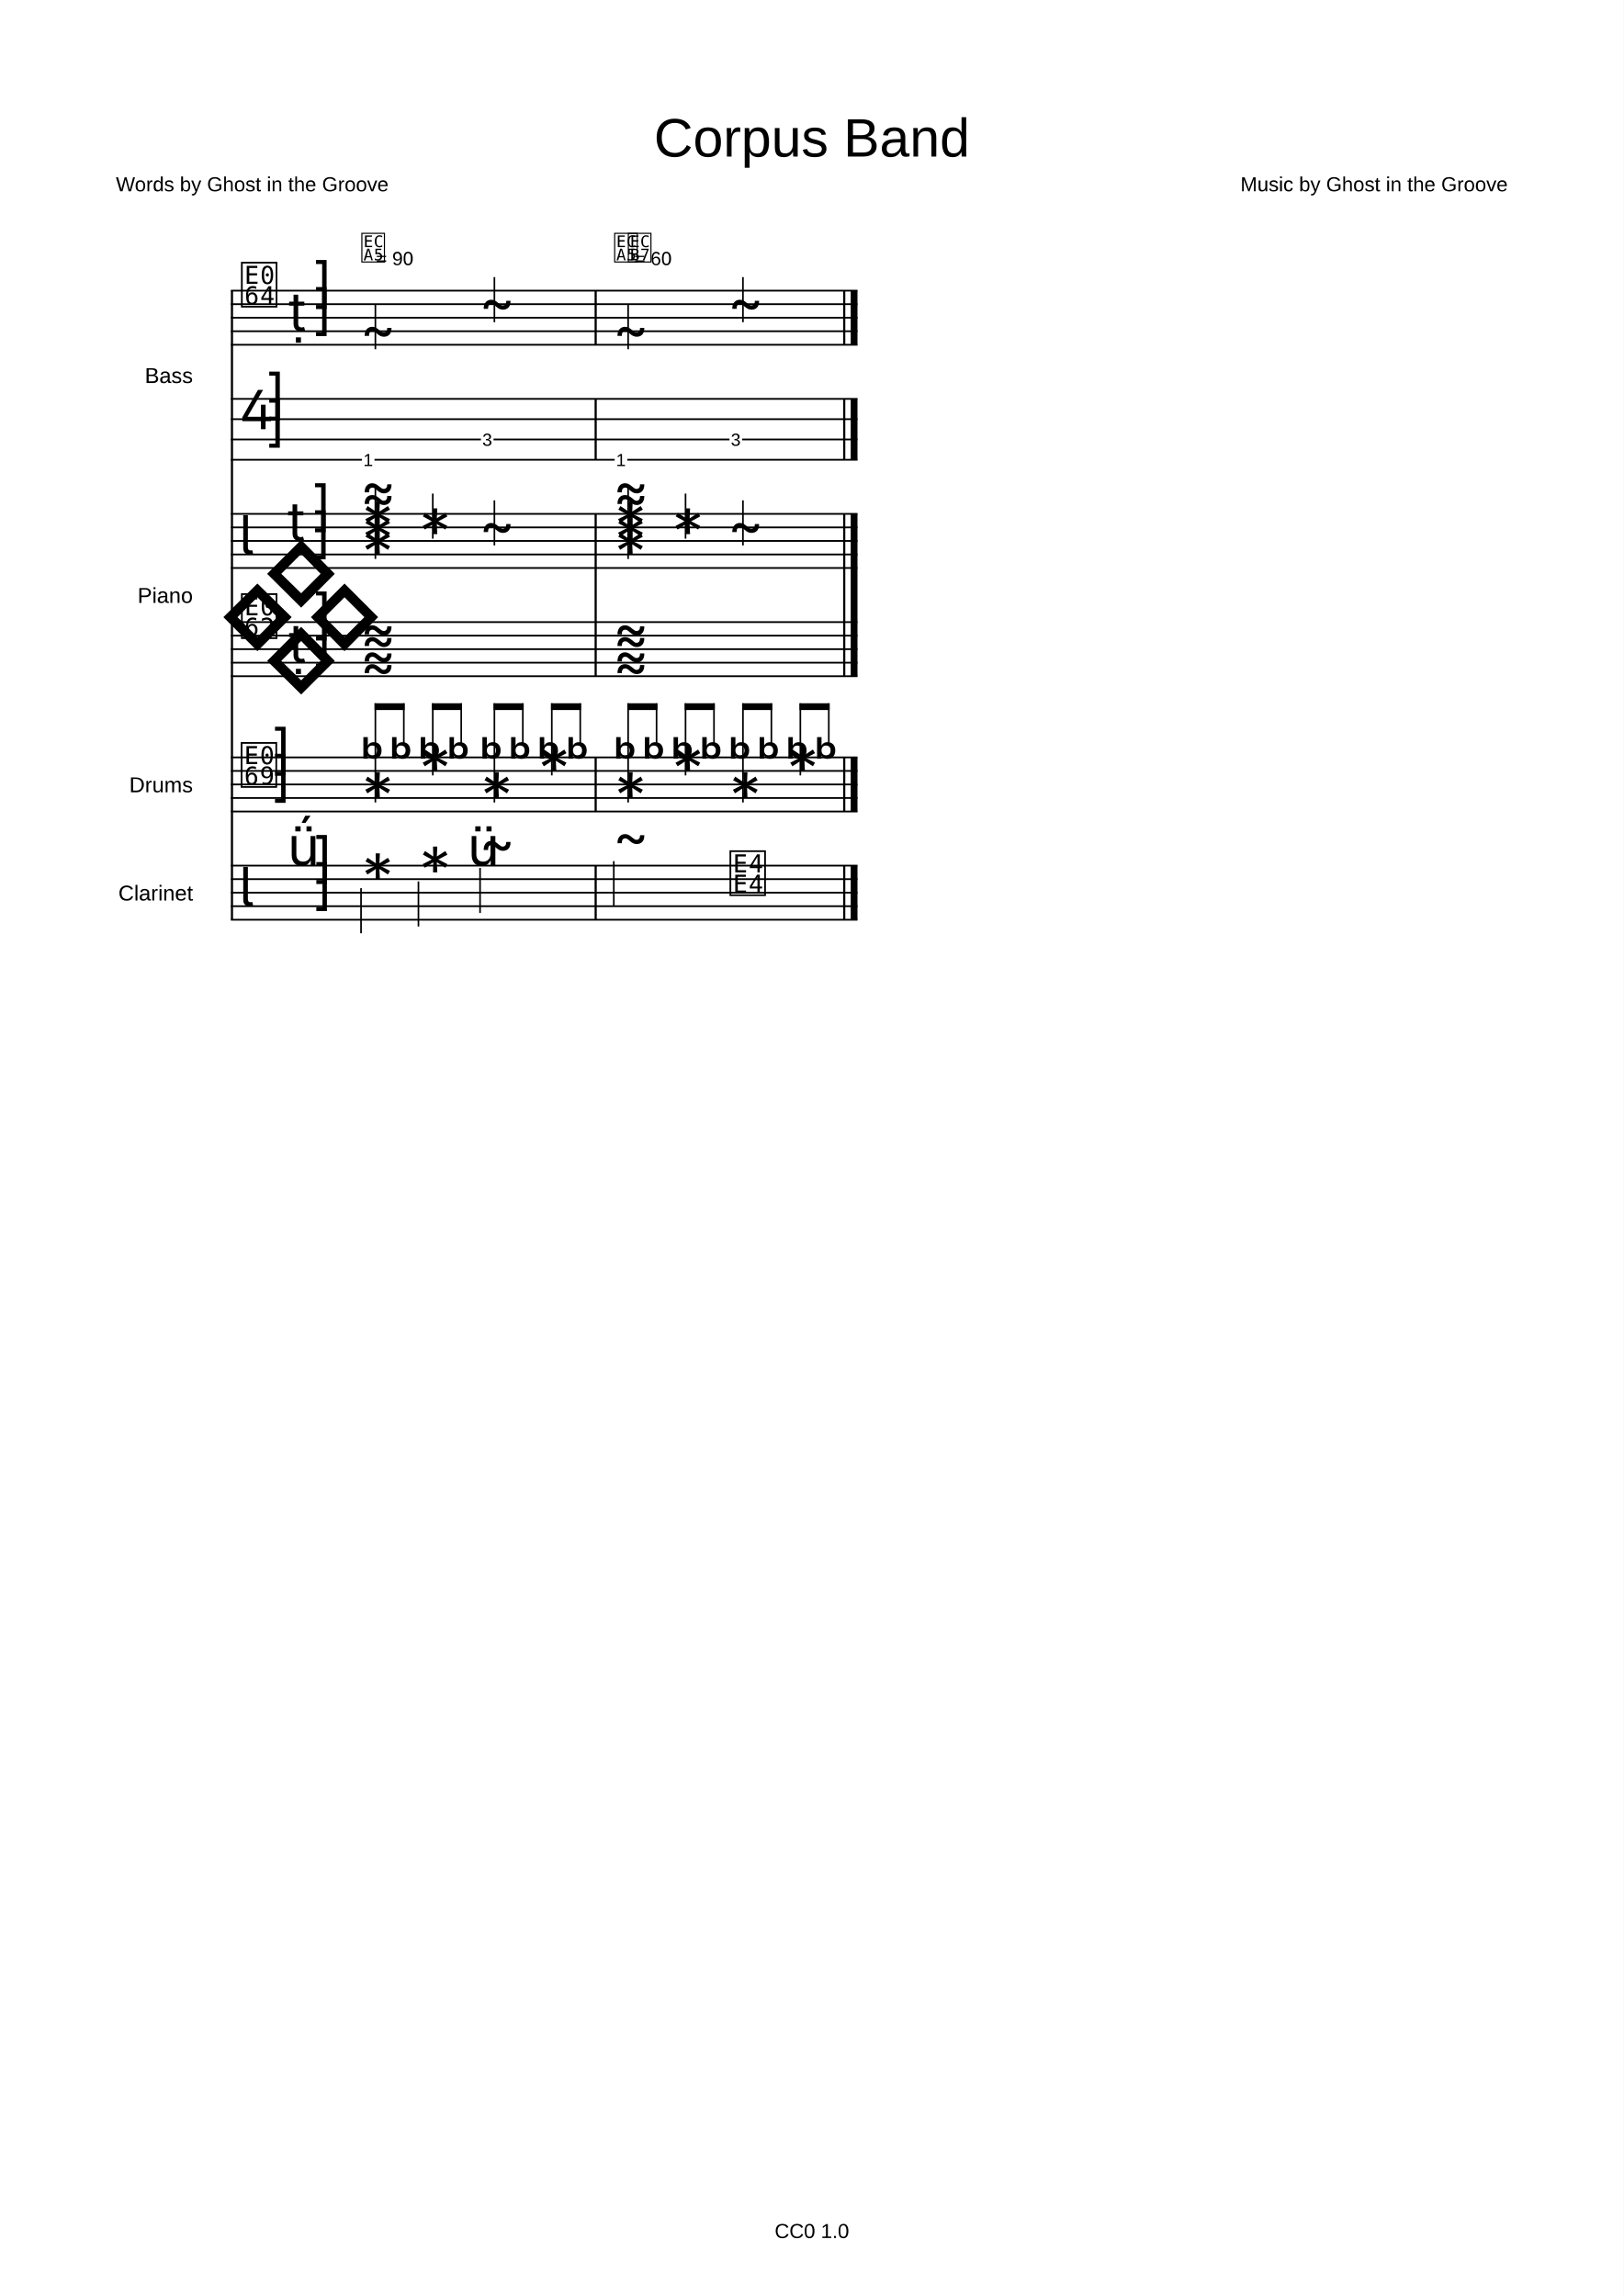
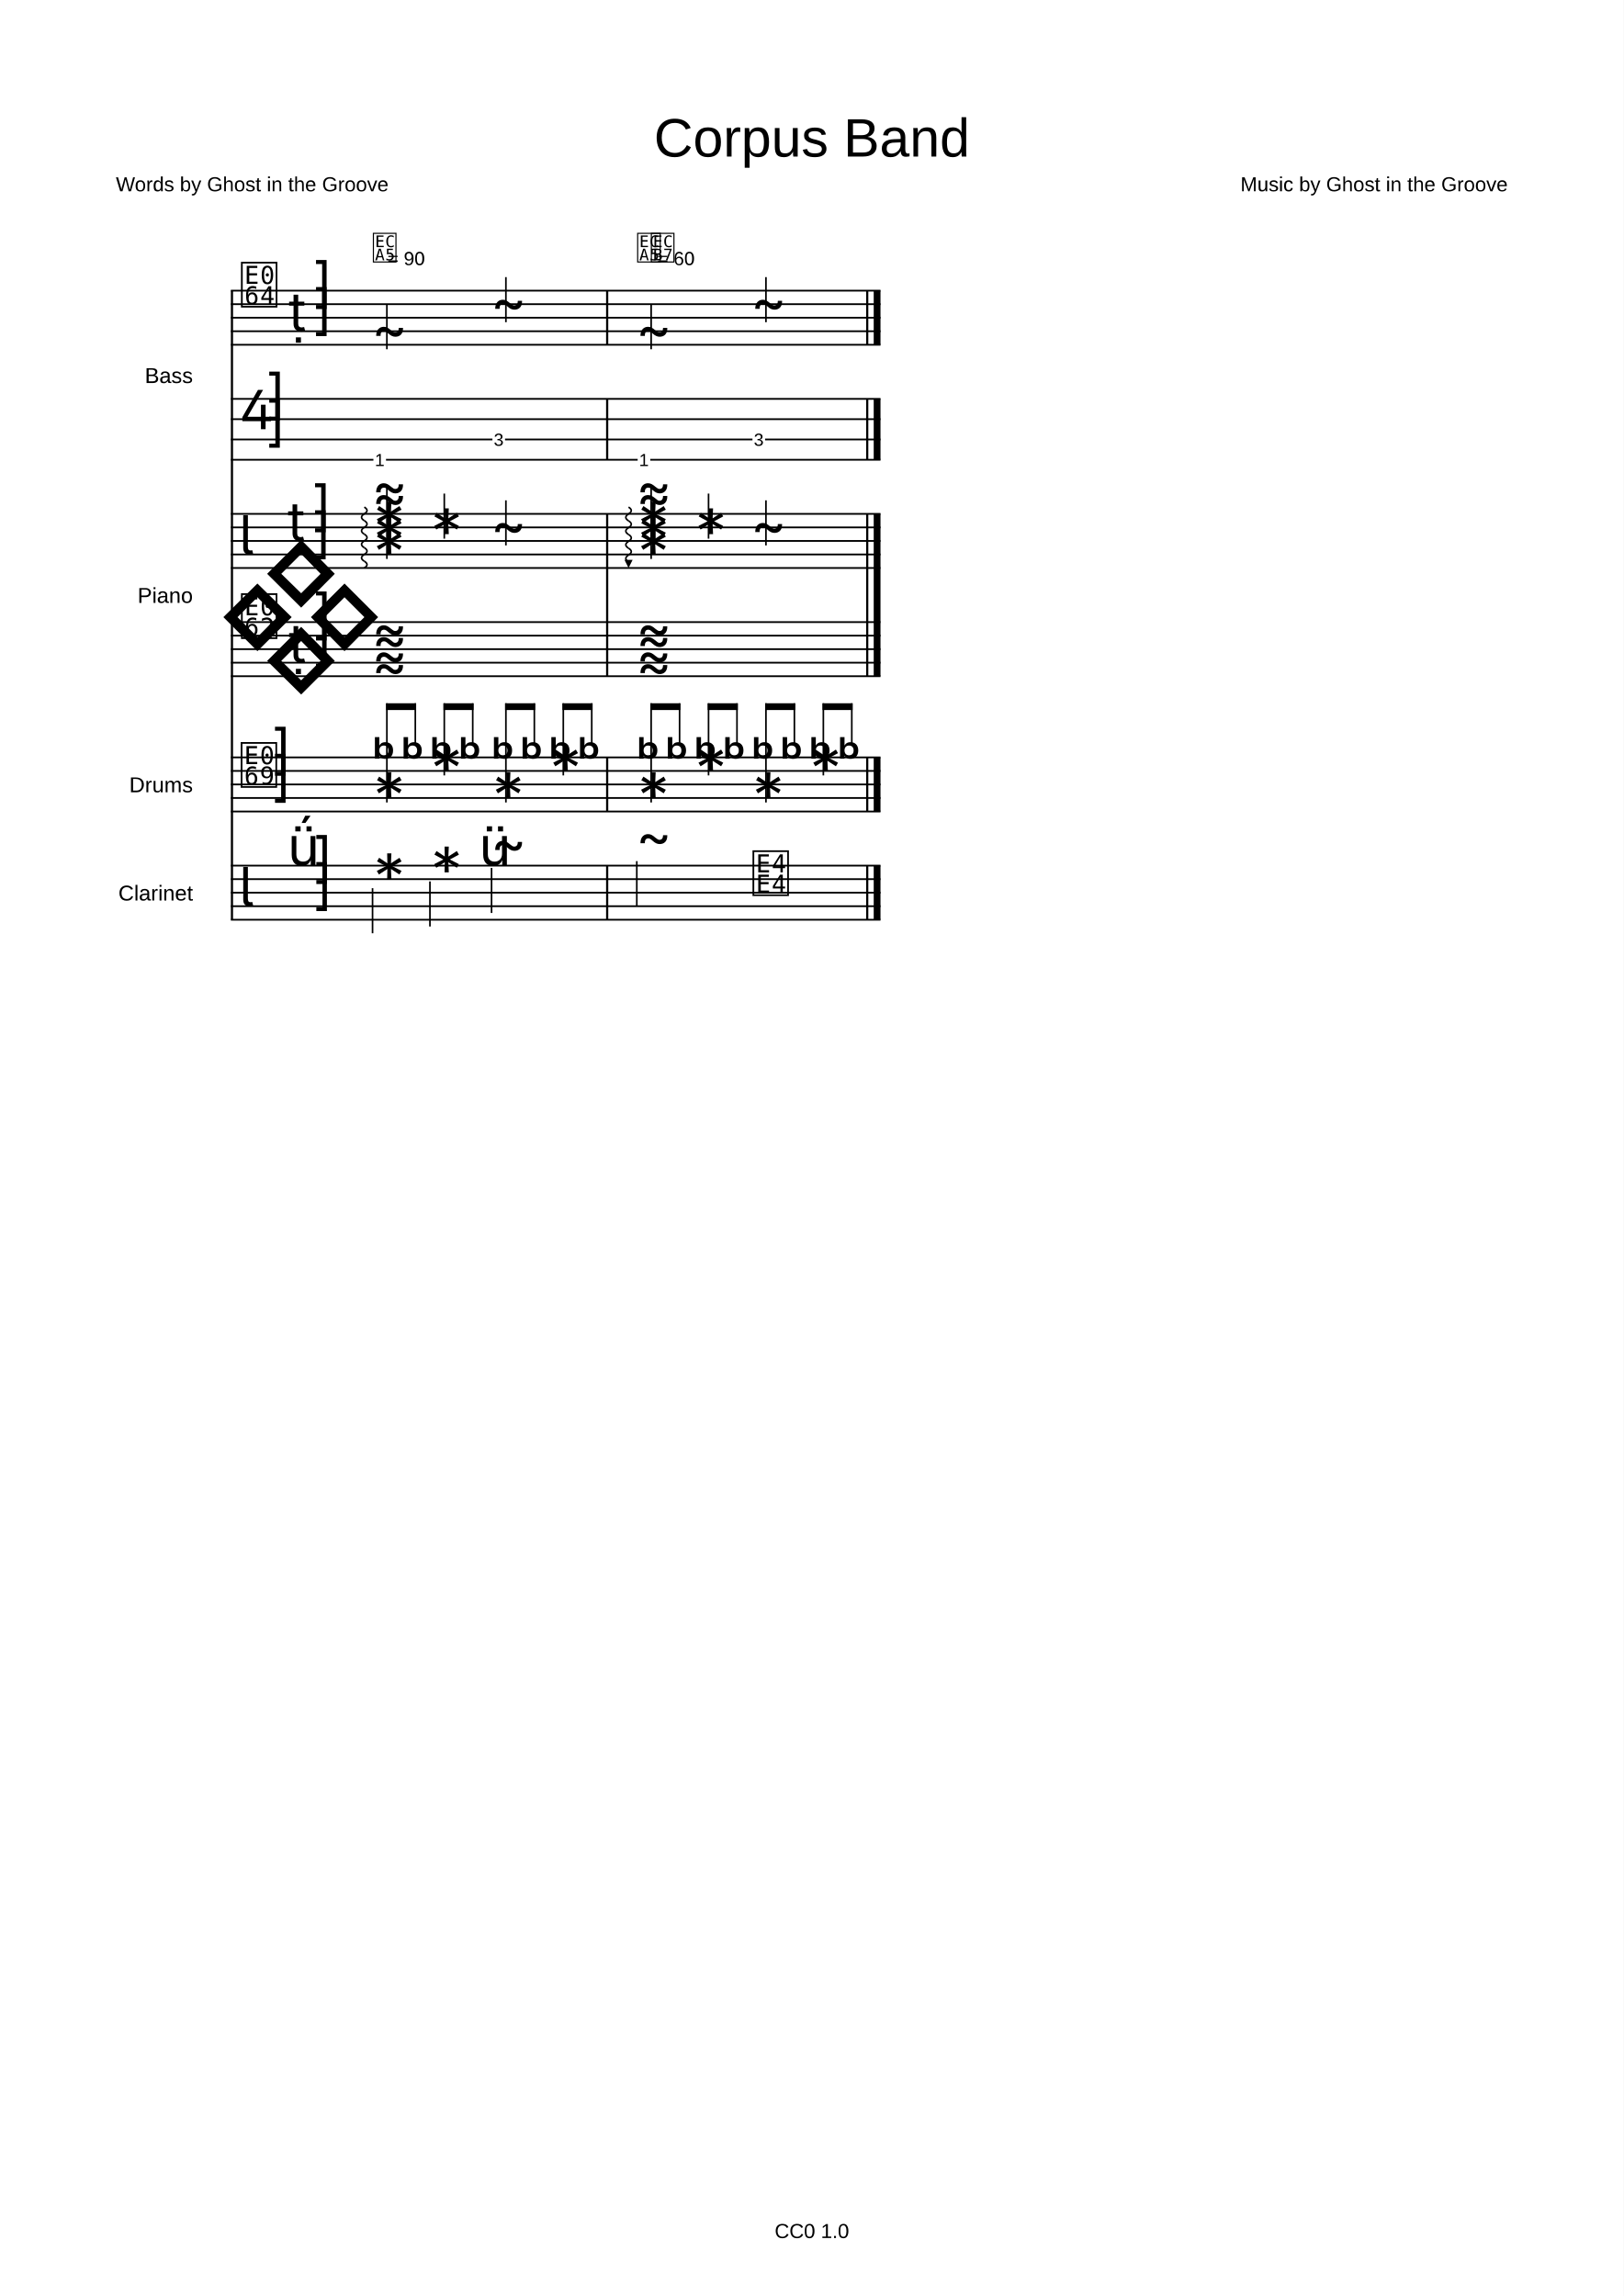
<svg xmlns="http://www.w3.org/2000/svg" width="1200" height="1697.143" viewBox="0 0 120 169.714">
  <style>@font-face{font-family:"Bravura";src:url("Bravura.otf")}text{font-family:"Bravura";font-size:4px}text.t{font-family:Arial,Helvetica,sans-serif}</style>
  <rect x="0" y="0" width="120" height="169.714" fill="white" />
  <g fill="black" stroke="black">
-     <line class="staffLine" x1="17.063" y1="21.484" x2="63.372" y2="21.484" stroke-width="0.13" />
-     <line class="staffLine" x1="17.063" y1="22.484" x2="63.372" y2="22.484" stroke-width="0.13" />
-     <line class="staffLine" x1="17.063" y1="23.484" x2="63.372" y2="23.484" stroke-width="0.13" />
-     <line class="staffLine" x1="17.063" y1="24.484" x2="63.372" y2="24.484" stroke-width="0.13" />
-     <line class="staffLine" x1="17.063" y1="25.484" x2="63.372" y2="25.484" stroke-width="0.13" />
-     <line class="stem" x1="27.743" y1="25.816" x2="27.743" y2="22.484" stroke-width="0.12" />
-     <line class="stem" x1="36.539" y1="23.816" x2="36.539" y2="20.484" stroke-width="0.12" />
-     <line class="barline" x1="44.023" y1="21.484" x2="44.023" y2="25.484" stroke-width="0.16" />
-     <line class="stem" x1="46.423" y1="25.816" x2="46.423" y2="22.484" stroke-width="0.12" />
-     <line class="stem" x1="54.908" y1="23.816" x2="54.908" y2="20.484" stroke-width="0.12" />
-     <line class="barline" x1="62.392" y1="21.484" x2="62.392" y2="25.484" stroke-width="0.16" />
-     <line class="barline" x1="63.122" y1="21.484" x2="63.122" y2="25.484" stroke-width="0.5" />
-     <line class="staffLine" x1="17.063" y1="29.484" x2="63.372" y2="29.484" stroke-width="0.13" />
-     <line class="staffLine" x1="17.063" y1="30.984" x2="63.372" y2="30.984" stroke-width="0.13" />
-     <line class="staffLine" x1="17.063" y1="32.484" x2="63.372" y2="32.484" stroke-width="0.13" />
-     <line class="staffLine" x1="17.063" y1="33.984" x2="63.372" y2="33.984" stroke-width="0.13" />
-     <line class="barline" x1="44.023" y1="29.484" x2="44.023" y2="33.984" stroke-width="0.16" />
-     <line class="barline" x1="62.392" y1="29.484" x2="62.392" y2="33.984" stroke-width="0.16" />
-     <line class="barline" x1="63.122" y1="29.484" x2="63.122" y2="33.984" stroke-width="0.5" />
-     <line class="staffLine" x1="17.063" y1="37.984" x2="63.372" y2="37.984" stroke-width="0.13" />
-     <line class="staffLine" x1="17.063" y1="38.984" x2="63.372" y2="38.984" stroke-width="0.13" />
-     <line class="staffLine" x1="17.063" y1="39.984" x2="63.372" y2="39.984" stroke-width="0.13" />
-     <line class="staffLine" x1="17.063" y1="40.984" x2="63.372" y2="40.984" stroke-width="0.13" />
-     <line class="staffLine" x1="17.063" y1="41.984" x2="63.372" y2="41.984" stroke-width="0.13" />
-     <line class="stem" x1="27.743" y1="41.316" x2="27.743" y2="35.984" stroke-width="0.12" />
-     <line class="stem" x1="31.985" y1="39.816" x2="31.985" y2="36.484" stroke-width="0.12" />
-     <line class="stem" x1="36.539" y1="40.316" x2="36.539" y2="36.984" stroke-width="0.12" />
-     <line class="barline" x1="44.023" y1="37.984" x2="44.023" y2="41.984" stroke-width="0.16" />
-     <line class="stem" x1="46.423" y1="41.316" x2="46.423" y2="35.984" stroke-width="0.12" />
-     <line class="stem" x1="50.665" y1="39.816" x2="50.665" y2="36.484" stroke-width="0.12" />
-     <line class="stem" x1="54.908" y1="40.316" x2="54.908" y2="36.984" stroke-width="0.12" />
-     <line class="barline" x1="62.392" y1="37.984" x2="62.392" y2="41.984" stroke-width="0.16" />
-     <line class="barline" x1="63.122" y1="37.984" x2="63.122" y2="41.984" stroke-width="0.5" />
-     <line class="staffLine" x1="17.063" y1="45.984" x2="63.372" y2="45.984" stroke-width="0.13" />
-     <line class="staffLine" x1="17.063" y1="46.984" x2="63.372" y2="46.984" stroke-width="0.13" />
-     <line class="staffLine" x1="17.063" y1="47.984" x2="63.372" y2="47.984" stroke-width="0.13" />
-     <line class="staffLine" x1="17.063" y1="48.984" x2="63.372" y2="48.984" stroke-width="0.13" />
-     <line class="staffLine" x1="17.063" y1="49.984" x2="63.372" y2="49.984" stroke-width="0.13" />
-     <line class="barline" x1="44.023" y1="45.984" x2="44.023" y2="49.984" stroke-width="0.16" />
-     <line class="barline" x1="62.392" y1="45.984" x2="62.392" y2="49.984" stroke-width="0.16" />
-     <line class="barline" x1="63.122" y1="45.984" x2="63.122" y2="49.984" stroke-width="0.5" />
-     <line class="staffLine" x1="17.063" y1="55.984" x2="63.372" y2="55.984" stroke-width="0.13" />
-     <line class="staffLine" x1="17.063" y1="56.984" x2="63.372" y2="56.984" stroke-width="0.13" />
-     <line class="staffLine" x1="17.063" y1="57.984" x2="63.372" y2="57.984" stroke-width="0.13" />
-     <line class="staffLine" x1="17.063" y1="58.984" x2="63.372" y2="58.984" stroke-width="0.13" />
-     <line class="staffLine" x1="17.063" y1="59.984" x2="63.372" y2="59.984" stroke-width="0.13" />
-     <line class="stem" x1="27.743" y1="59.316" x2="27.743" y2="51.984" stroke-width="0.12" />
-     <line class="stem" x1="29.844" y1="55.04" x2="29.844" y2="51.984" stroke-width="0.12" />
-     <line class="stem" x1="31.985" y1="57.316" x2="31.985" y2="51.984" stroke-width="0.12" />
-     <line class="stem" x1="34.087" y1="55.04" x2="34.087" y2="51.984" stroke-width="0.12" />
-     <line class="stem" x1="36.539" y1="59.316" x2="36.539" y2="51.984" stroke-width="0.12" />
-     <line class="stem" x1="38.64" y1="55.04" x2="38.64" y2="51.984" stroke-width="0.12" />
-     <line class="stem" x1="40.781" y1="57.316" x2="40.781" y2="51.984" stroke-width="0.12" />
-     <line class="stem" x1="42.883" y1="55.04" x2="42.883" y2="51.984" stroke-width="0.12" />
-     <line class="barline" x1="44.023" y1="55.984" x2="44.023" y2="59.984" stroke-width="0.16" />
-     <line class="stem" x1="46.423" y1="59.316" x2="46.423" y2="51.984" stroke-width="0.12" />
-     <line class="stem" x1="48.524" y1="55.04" x2="48.524" y2="51.984" stroke-width="0.12" />
-     <line class="stem" x1="50.665" y1="57.316" x2="50.665" y2="51.984" stroke-width="0.12" />
-     <line class="stem" x1="52.767" y1="55.04" x2="52.767" y2="51.984" stroke-width="0.12" />
-     <line class="stem" x1="54.908" y1="59.316" x2="54.908" y2="51.984" stroke-width="0.12" />
-     <line class="stem" x1="57.009" y1="55.04" x2="57.009" y2="51.984" stroke-width="0.12" />
-     <line class="stem" x1="59.15" y1="57.316" x2="59.15" y2="51.984" stroke-width="0.12" />
-     <line class="stem" x1="61.252" y1="55.04" x2="61.252" y2="51.984" stroke-width="0.12" />
-     <line class="barline" x1="62.392" y1="55.984" x2="62.392" y2="59.984" stroke-width="0.16" />
-     <line class="barline" x1="63.122" y1="55.984" x2="63.122" y2="59.984" stroke-width="0.5" />
-     <line class="staffLine" x1="17.063" y1="63.984" x2="63.372" y2="63.984" stroke-width="0.13" />
-     <line class="staffLine" x1="17.063" y1="64.984" x2="63.372" y2="64.984" stroke-width="0.13" />
-     <line class="staffLine" x1="17.063" y1="65.984" x2="63.372" y2="65.984" stroke-width="0.13" />
-     <line class="staffLine" x1="17.063" y1="66.984" x2="63.372" y2="66.984" stroke-width="0.13" />
-     <line class="staffLine" x1="17.063" y1="67.984" x2="63.372" y2="67.984" stroke-width="0.13" />
-     <line class="stem" x1="26.683" y1="65.652" x2="26.683" y2="68.984" stroke-width="0.12" />
-     <line class="stem" x1="30.925" y1="65.152" x2="30.925" y2="68.484" stroke-width="0.12" />
-     <line class="stem" x1="35.479" y1="64.152" x2="35.479" y2="67.484" stroke-width="0.12" />
-     <line class="barline" x1="44.023" y1="63.984" x2="44.023" y2="67.984" stroke-width="0.16" />
-     <line class="stem" x1="45.363" y1="63.652" x2="45.363" y2="66.984" stroke-width="0.12" />
-     <line class="barline" x1="62.392" y1="63.984" x2="62.392" y2="67.984" stroke-width="0.16" />
-     <line class="barline" x1="63.122" y1="63.984" x2="63.122" y2="67.984" stroke-width="0.5" />
+     <line class="staffLine" x1="17.063" y1="21.484" x2="65.072" y2="21.484" stroke-width="0.13" />
+     <line class="staffLine" x1="17.063" y1="22.484" x2="65.072" y2="22.484" stroke-width="0.13" />
+     <line class="staffLine" x1="17.063" y1="23.484" x2="65.072" y2="23.484" stroke-width="0.13" />
+     <line class="staffLine" x1="17.063" y1="24.484" x2="65.072" y2="24.484" stroke-width="0.13" />
+     <line class="staffLine" x1="17.063" y1="25.484" x2="65.072" y2="25.484" stroke-width="0.13" />
+     <line class="stem" x1="28.593" y1="25.816" x2="28.593" y2="22.484" stroke-width="0.12" />
+     <line class="stem" x1="37.389" y1="23.816" x2="37.389" y2="20.484" stroke-width="0.12" />
+     <line class="barline" x1="44.873" y1="21.484" x2="44.873" y2="25.484" stroke-width="0.16" />
+     <line class="stem" x1="48.123" y1="25.816" x2="48.123" y2="22.484" stroke-width="0.12" />
+     <line class="stem" x1="56.608" y1="23.816" x2="56.608" y2="20.484" stroke-width="0.12" />
+     <line class="barline" x1="64.092" y1="21.484" x2="64.092" y2="25.484" stroke-width="0.16" />
+     <line class="barline" x1="64.822" y1="21.484" x2="64.822" y2="25.484" stroke-width="0.5" />
+     <line class="staffLine" x1="17.063" y1="29.484" x2="65.072" y2="29.484" stroke-width="0.13" />
+     <line class="staffLine" x1="17.063" y1="30.984" x2="65.072" y2="30.984" stroke-width="0.13" />
+     <line class="staffLine" x1="17.063" y1="32.484" x2="65.072" y2="32.484" stroke-width="0.13" />
+     <line class="staffLine" x1="17.063" y1="33.984" x2="65.072" y2="33.984" stroke-width="0.13" />
+     <line class="barline" x1="44.873" y1="29.484" x2="44.873" y2="33.984" stroke-width="0.16" />
+     <line class="barline" x1="64.092" y1="29.484" x2="64.092" y2="33.984" stroke-width="0.16" />
+     <line class="barline" x1="64.822" y1="29.484" x2="64.822" y2="33.984" stroke-width="0.5" />
+     <line class="staffLine" x1="17.063" y1="37.984" x2="65.072" y2="37.984" stroke-width="0.13" />
+     <line class="staffLine" x1="17.063" y1="38.984" x2="65.072" y2="38.984" stroke-width="0.13" />
+     <line class="staffLine" x1="17.063" y1="39.984" x2="65.072" y2="39.984" stroke-width="0.13" />
+     <line class="staffLine" x1="17.063" y1="40.984" x2="65.072" y2="40.984" stroke-width="0.13" />
+     <line class="staffLine" x1="17.063" y1="41.984" x2="65.072" y2="41.984" stroke-width="0.13" />
+     <line class="stem" x1="28.593" y1="41.316" x2="28.593" y2="35.984" stroke-width="0.12" />
+     <line class="stem" x1="32.835" y1="39.816" x2="32.835" y2="36.484" stroke-width="0.12" />
+     <line class="stem" x1="37.389" y1="40.316" x2="37.389" y2="36.984" stroke-width="0.12" />
+     <line class="barline" x1="44.873" y1="37.984" x2="44.873" y2="41.984" stroke-width="0.16" />
+     <line class="stem" x1="48.123" y1="41.316" x2="48.123" y2="35.984" stroke-width="0.12" />
+     <line class="stem" x1="52.365" y1="39.816" x2="52.365" y2="36.484" stroke-width="0.12" />
+     <line class="stem" x1="56.608" y1="40.316" x2="56.608" y2="36.984" stroke-width="0.12" />
+     <line class="barline" x1="64.092" y1="37.984" x2="64.092" y2="41.984" stroke-width="0.16" />
+     <line class="barline" x1="64.822" y1="37.984" x2="64.822" y2="41.984" stroke-width="0.5" />
+     <line class="staffLine" x1="17.063" y1="45.984" x2="65.072" y2="45.984" stroke-width="0.13" />
+     <line class="staffLine" x1="17.063" y1="46.984" x2="65.072" y2="46.984" stroke-width="0.13" />
+     <line class="staffLine" x1="17.063" y1="47.984" x2="65.072" y2="47.984" stroke-width="0.13" />
+     <line class="staffLine" x1="17.063" y1="48.984" x2="65.072" y2="48.984" stroke-width="0.13" />
+     <line class="staffLine" x1="17.063" y1="49.984" x2="65.072" y2="49.984" stroke-width="0.13" />
+     <line class="barline" x1="44.873" y1="45.984" x2="44.873" y2="49.984" stroke-width="0.16" />
+     <line class="barline" x1="64.092" y1="45.984" x2="64.092" y2="49.984" stroke-width="0.16" />
+     <line class="barline" x1="64.822" y1="45.984" x2="64.822" y2="49.984" stroke-width="0.5" />
+     <line class="staffLine" x1="17.063" y1="55.984" x2="65.072" y2="55.984" stroke-width="0.13" />
+     <line class="staffLine" x1="17.063" y1="56.984" x2="65.072" y2="56.984" stroke-width="0.13" />
+     <line class="staffLine" x1="17.063" y1="57.984" x2="65.072" y2="57.984" stroke-width="0.13" />
+     <line class="staffLine" x1="17.063" y1="58.984" x2="65.072" y2="58.984" stroke-width="0.13" />
+     <line class="staffLine" x1="17.063" y1="59.984" x2="65.072" y2="59.984" stroke-width="0.13" />
+     <line class="stem" x1="28.593" y1="59.316" x2="28.593" y2="51.984" stroke-width="0.12" />
+     <line class="stem" x1="30.694" y1="55.04" x2="30.694" y2="51.984" stroke-width="0.12" />
+     <line class="stem" x1="32.835" y1="57.316" x2="32.835" y2="51.984" stroke-width="0.12" />
+     <line class="stem" x1="34.937" y1="55.04" x2="34.937" y2="51.984" stroke-width="0.12" />
+     <line class="stem" x1="37.389" y1="59.316" x2="37.389" y2="51.984" stroke-width="0.12" />
+     <line class="stem" x1="39.49" y1="55.04" x2="39.49" y2="51.984" stroke-width="0.12" />
+     <line class="stem" x1="41.631" y1="57.316" x2="41.631" y2="51.984" stroke-width="0.12" />
+     <line class="stem" x1="43.733" y1="55.04" x2="43.733" y2="51.984" stroke-width="0.12" />
+     <line class="barline" x1="44.873" y1="55.984" x2="44.873" y2="59.984" stroke-width="0.16" />
+     <line class="stem" x1="48.123" y1="59.316" x2="48.123" y2="51.984" stroke-width="0.12" />
+     <line class="stem" x1="50.224" y1="55.04" x2="50.224" y2="51.984" stroke-width="0.12" />
+     <line class="stem" x1="52.365" y1="57.316" x2="52.365" y2="51.984" stroke-width="0.12" />
+     <line class="stem" x1="54.467" y1="55.04" x2="54.467" y2="51.984" stroke-width="0.12" />
+     <line class="stem" x1="56.608" y1="59.316" x2="56.608" y2="51.984" stroke-width="0.12" />
+     <line class="stem" x1="58.709" y1="55.04" x2="58.709" y2="51.984" stroke-width="0.12" />
+     <line class="stem" x1="60.85" y1="57.316" x2="60.85" y2="51.984" stroke-width="0.12" />
+     <line class="stem" x1="62.952" y1="55.04" x2="62.952" y2="51.984" stroke-width="0.12" />
+     <line class="barline" x1="64.092" y1="55.984" x2="64.092" y2="59.984" stroke-width="0.16" />
+     <line class="barline" x1="64.822" y1="55.984" x2="64.822" y2="59.984" stroke-width="0.5" />
+     <line class="staffLine" x1="17.063" y1="63.984" x2="65.072" y2="63.984" stroke-width="0.13" />
+     <line class="staffLine" x1="17.063" y1="64.984" x2="65.072" y2="64.984" stroke-width="0.13" />
+     <line class="staffLine" x1="17.063" y1="65.984" x2="65.072" y2="65.984" stroke-width="0.13" />
+     <line class="staffLine" x1="17.063" y1="66.984" x2="65.072" y2="66.984" stroke-width="0.13" />
+     <line class="staffLine" x1="17.063" y1="67.984" x2="65.072" y2="67.984" stroke-width="0.13" />
+     <line class="stem" x1="27.533" y1="65.652" x2="27.533" y2="68.984" stroke-width="0.12" />
+     <line class="stem" x1="31.775" y1="65.152" x2="31.775" y2="68.484" stroke-width="0.12" />
+     <line class="stem" x1="36.329" y1="64.152" x2="36.329" y2="67.484" stroke-width="0.12" />
+     <line class="barline" x1="44.873" y1="63.984" x2="44.873" y2="67.984" stroke-width="0.16" />
+     <line class="stem" x1="47.063" y1="63.652" x2="47.063" y2="66.984" stroke-width="0.12" />
+     <line class="barline" x1="64.092" y1="63.984" x2="64.092" y2="67.984" stroke-width="0.16" />
+     <line class="barline" x1="64.822" y1="63.984" x2="64.822" y2="67.984" stroke-width="0.5" />
    <line class="barline" x1="17.143" y1="21.484" x2="17.143" y2="67.984" stroke-width="0.16" />
-     <line class="barline" x1="44.023" y1="41.984" x2="44.023" y2="45.984" stroke-width="0.16" />
-     <line class="barline" x1="62.392" y1="41.984" x2="62.392" y2="45.984" stroke-width="0.16" />
-     <line class="barline" x1="63.122" y1="41.984" x2="63.122" y2="45.984" stroke-width="0.5" />
-     <polygon class="beam" stroke="none" points="27.683,51.984 29.904,51.984 29.904,52.484 27.683,52.484" />
-     <polygon class="beam" stroke="none" points="31.925,51.984 34.147,51.984 34.147,52.484 31.925,52.484" />
-     <polygon class="beam" stroke="none" points="36.479,51.984 38.7,51.984 38.7,52.484 36.479,52.484" />
-     <polygon class="beam" stroke="none" points="40.721,51.984 42.943,51.984 42.943,52.484 40.721,52.484" />
-     <polygon class="beam" stroke="none" points="46.363,51.984 48.584,51.984 48.584,52.484 46.363,52.484" />
-     <polygon class="beam" stroke="none" points="50.605,51.984 52.827,51.984 52.827,52.484 50.605,52.484" />
-     <polygon class="beam" stroke="none" points="54.848,51.984 57.069,51.984 57.069,52.484 54.848,52.484" />
-     <polygon class="beam" stroke="none" points="59.09,51.984 61.312,51.984 61.312,52.484 59.09,52.484" />
+     <line class="barline" x1="44.873" y1="41.984" x2="44.873" y2="45.984" stroke-width="0.16" />
+     <line class="barline" x1="64.092" y1="41.984" x2="64.092" y2="45.984" stroke-width="0.16" />
+     <line class="barline" x1="64.822" y1="41.984" x2="64.822" y2="45.984" stroke-width="0.5" />
+     <polygon class="beam" stroke="none" points="28.533,51.984 30.754,51.984 30.754,52.484 28.533,52.484" />
+     <polygon class="beam" stroke="none" points="32.775,51.984 34.997,51.984 34.997,52.484 32.775,52.484" />
+     <polygon class="beam" stroke="none" points="37.329,51.984 39.55,51.984 39.55,52.484 37.329,52.484" />
+     <polygon class="beam" stroke="none" points="41.571,51.984 43.793,51.984 43.793,52.484 41.571,52.484" />
+     <polygon class="beam" stroke="none" points="48.063,51.984 50.284,51.984 50.284,52.484 48.063,52.484" />
+     <polygon class="beam" stroke="none" points="52.305,51.984 54.527,51.984 54.527,52.484 52.305,52.484" />
+     <polygon class="beam" stroke="none" points="56.548,51.984 58.769,51.984 58.769,52.484 56.548,52.484" />
+     <polygon class="beam" stroke="none" points="60.79,51.984 63.012,51.984 63.012,52.484 60.79,52.484" />
    <text class="clef" x="17.683" y="22.484" stroke="none"></text>
    <text class="keySignature" x="21.319" y="24.484" stroke="none"></text>
    <text class="timeSignature" x="23.123" y="22.484" stroke="none"></text>
    <text class="timeSignature" x="23.123" y="24.484" stroke="none"></text>
-     <text class="notehead" x="26.623" y="25.984" stroke="none"></text>
-     <text class="notehead" x="35.419" y="23.984" stroke="none"></text>
-     <text class="notehead" x="45.303" y="25.984" stroke="none"></text>
-     <text class="notehead" x="53.788" y="23.984" stroke="none"></text>
+     <text class="notehead" x="27.473" y="25.984" stroke="none"></text>
+     <text class="notehead" x="36.269" y="23.984" stroke="none"></text>
+     <text class="notehead" x="47.003" y="25.984" stroke="none"></text>
+     <text class="notehead" x="55.488" y="23.984" stroke="none"></text>
    <text class="clef" x="17.675" y="31.726" stroke="none"></text>
    <text class="timeSignature" x="19.663" y="30.734" stroke="none"></text>
    <text class="timeSignature" x="19.663" y="32.734" stroke="none"></text>
    <text class="clef" x="17.663" y="40.984" stroke="none"></text>
    <text class="keySignature" x="21.247" y="39.984" stroke="none"></text>
    <text class="timeSignature" x="23.051" y="38.984" stroke="none"></text>
    <text class="timeSignature" x="23.051" y="40.984" stroke="none"></text>
-     <text class="notehead" x="26.623" y="39.484" stroke="none"></text>
-     <text class="notehead" x="26.623" y="40.484" stroke="none"></text>
-     <text class="notehead" x="26.623" y="41.484" stroke="none"></text>
-     <text class="notehead" x="30.865" y="39.984" stroke="none"></text>
-     <text class="notehead" x="35.419" y="40.484" stroke="none"></text>
-     <text class="notehead" x="26.623" y="37.984" stroke="none"></text>
-     <text class="notehead" x="45.303" y="39.484" stroke="none"></text>
-     <text class="notehead" x="45.303" y="40.484" stroke="none"></text>
-     <text class="notehead" x="45.303" y="41.484" stroke="none"></text>
-     <text class="notehead" x="49.545" y="39.984" stroke="none"></text>
-     <text class="notehead" x="53.788" y="40.484" stroke="none"></text>
-     <text class="notehead" x="45.303" y="37.984" stroke="none"></text>
+     <text class="notehead" x="27.473" y="39.484" stroke="none"></text>
+     <text class="notehead" x="27.473" y="40.484" stroke="none"></text>
+     <text class="notehead" x="27.473" y="41.484" stroke="none"></text>
+     <text class="notehead" x="31.715" y="39.984" stroke="none"></text>
+     <text class="notehead" x="36.269" y="40.484" stroke="none"></text>
+     <text class="notehead" x="27.473" y="37.984" stroke="none"></text>
+     <text class="notehead" x="47.003" y="39.484" stroke="none"></text>
+     <text class="notehead" x="47.003" y="40.484" stroke="none"></text>
+     <text class="notehead" x="47.003" y="41.484" stroke="none"></text>
+     <text class="notehead" x="51.245" y="39.984" stroke="none"></text>
+     <text class="notehead" x="55.488" y="40.484" stroke="none"></text>
+     <text class="notehead" x="47.003" y="37.984" stroke="none"></text>
    <text class="clef" x="17.683" y="46.984" stroke="none"></text>
    <text class="keySignature" x="21.319" y="48.984" stroke="none"></text>
    <text class="timeSignature" x="23.123" y="46.984" stroke="none"></text>
    <text class="timeSignature" x="23.123" y="48.984" stroke="none"></text>
-     <text class="notehead" x="26.623" y="48.484" stroke="none"></text>
-     <text class="notehead" x="26.623" y="50.484" stroke="none"></text>
-     <text class="notehead" x="45.303" y="48.484" stroke="none"></text>
-     <text class="notehead" x="45.303" y="50.484" stroke="none"></text>
+     <text class="notehead" x="27.473" y="48.484" stroke="none"></text>
+     <text class="notehead" x="27.473" y="50.484" stroke="none"></text>
+     <text class="notehead" x="47.003" y="48.484" stroke="none"></text>
+     <text class="notehead" x="47.003" y="50.484" stroke="none"></text>
    <text class="clef" x="17.663" y="57.984" stroke="none"></text>
    <text class="timeSignature" x="20.091" y="56.984" stroke="none"></text>
    <text class="timeSignature" x="20.091" y="58.984" stroke="none"></text>
-     <text class="notehead" x="26.623" y="55.484" stroke="none"></text>
-     <text class="notehead" x="26.623" y="59.484" stroke="none"></text>
-     <text class="notehead" x="28.744" y="55.484" stroke="none"></text>
-     <text class="notehead" x="30.865" y="55.484" stroke="none"></text>
-     <text class="notehead" x="30.865" y="57.484" stroke="none"></text>
-     <text class="notehead" x="32.987" y="55.484" stroke="none"></text>
-     <text class="notehead" x="35.419" y="55.484" stroke="none"></text>
-     <text class="notehead" x="35.419" y="59.484" stroke="none"></text>
-     <text class="notehead" x="37.54" y="55.484" stroke="none"></text>
-     <text class="notehead" x="39.661" y="55.484" stroke="none"></text>
-     <text class="notehead" x="39.661" y="57.484" stroke="none"></text>
-     <text class="notehead" x="41.783" y="55.484" stroke="none"></text>
-     <text class="notehead" x="45.303" y="55.484" stroke="none"></text>
-     <text class="notehead" x="45.303" y="59.484" stroke="none"></text>
-     <text class="notehead" x="47.424" y="55.484" stroke="none"></text>
-     <text class="notehead" x="49.545" y="55.484" stroke="none"></text>
-     <text class="notehead" x="49.545" y="57.484" stroke="none"></text>
-     <text class="notehead" x="51.667" y="55.484" stroke="none"></text>
-     <text class="notehead" x="53.788" y="55.484" stroke="none"></text>
-     <text class="notehead" x="53.788" y="59.484" stroke="none"></text>
-     <text class="notehead" x="55.909" y="55.484" stroke="none"></text>
-     <text class="notehead" x="58.03" y="55.484" stroke="none"></text>
-     <text class="notehead" x="58.03" y="57.484" stroke="none"></text>
-     <text class="notehead" x="60.152" y="55.484" stroke="none"></text>
+     <text class="notehead" x="27.473" y="55.484" stroke="none"></text>
+     <text class="notehead" x="27.473" y="59.484" stroke="none"></text>
+     <text class="notehead" x="29.594" y="55.484" stroke="none"></text>
+     <text class="notehead" x="31.715" y="55.484" stroke="none"></text>
+     <text class="notehead" x="31.715" y="57.484" stroke="none"></text>
+     <text class="notehead" x="33.837" y="55.484" stroke="none"></text>
+     <text class="notehead" x="36.269" y="55.484" stroke="none"></text>
+     <text class="notehead" x="36.269" y="59.484" stroke="none"></text>
+     <text class="notehead" x="38.39" y="55.484" stroke="none"></text>
+     <text class="notehead" x="40.511" y="55.484" stroke="none"></text>
+     <text class="notehead" x="40.511" y="57.484" stroke="none"></text>
+     <text class="notehead" x="42.633" y="55.484" stroke="none"></text>
+     <text class="notehead" x="47.003" y="55.484" stroke="none"></text>
+     <text class="notehead" x="47.003" y="59.484" stroke="none"></text>
+     <text class="notehead" x="49.124" y="55.484" stroke="none"></text>
+     <text class="notehead" x="51.245" y="55.484" stroke="none"></text>
+     <text class="notehead" x="51.245" y="57.484" stroke="none"></text>
+     <text class="notehead" x="53.367" y="55.484" stroke="none"></text>
+     <text class="notehead" x="55.488" y="55.484" stroke="none"></text>
+     <text class="notehead" x="55.488" y="59.484" stroke="none"></text>
+     <text class="notehead" x="57.609" y="55.484" stroke="none"></text>
+     <text class="notehead" x="59.73" y="55.484" stroke="none"></text>
+     <text class="notehead" x="59.73" y="57.484" stroke="none"></text>
+     <text class="notehead" x="61.852" y="55.484" stroke="none"></text>
    <text class="clef" x="17.663" y="66.984" stroke="none"></text>
    <text class="keySignature" x="21.247" y="63.984" stroke="none"></text>
    <text class="timeSignature" x="23.143" y="64.984" stroke="none"></text>
    <text class="timeSignature" x="23.143" y="66.984" stroke="none"></text>
-     <text class="notehead" x="26.623" y="65.484" stroke="none"></text>
-     <text class="notehead" x="30.865" y="64.984" stroke="none"></text>
-     <text class="notehead" x="35.419" y="63.984" stroke="none"></text>
-     <text class="accidental" x="34.547" y="63.984" stroke="none"></text>
-     <text class="notehead" x="45.303" y="63.484" stroke="none"></text>
-     <text class="rest" x="53.788" y="65.984" stroke="none"></text>
-     <text class="tempo" x="26.623" y="19.24" style="font-size:2.6px" stroke="none"></text>
-     <text class="tempo" x="45.303" y="19.24" style="font-size:2.6px" stroke="none"></text>
-     <text class="tempo" x="46.316" y="19.24" style="font-size:2.6px" stroke="none"></text>
+     <text class="notehead" x="27.473" y="65.484" stroke="none"></text>
+     <text class="notehead" x="31.715" y="64.984" stroke="none"></text>
+     <text class="notehead" x="36.269" y="63.984" stroke="none"></text>
+     <text class="accidental" x="35.397" y="63.984" stroke="none"></text>
+     <text class="notehead" x="47.003" y="63.484" stroke="none"></text>
+     <text class="rest" x="55.488" y="65.984" stroke="none"></text>
+     <text class="tempo" x="27.473" y="19.24" style="font-size:2.6px" stroke="none"></text>
+     <text class="tempo" x="47.003" y="19.24" style="font-size:2.6px" stroke="none"></text>
+     <text class="tempo" x="48.016" y="19.24" style="font-size:2.6px" stroke="none"></text>
    <text class="brace" x="15.931" y="49.977" style="font-size:11.985px" stroke="none"></text>
    <text class="t credit" x="60" y="11.571" style="font-size:4px" text-anchor="middle" stroke="none">Corpus Band</text>
    <text class="t credit" x="8.571" y="14.136" style="font-size:1.5px" text-anchor="start" stroke="none">Words by Ghost in the Groove</text>
    <text class="t credit" x="111.429" y="14.136" style="font-size:1.5px" text-anchor="end" stroke="none">Music by Ghost in the Groove</text>
-     <rect class="knockout" x="26.747" y="33.412" width="0.931" height="1.144" fill="white" stroke="none" />
-     <text class="t fretNumber" x="27.213" y="34.452" style="font-size:1.3px" text-anchor="middle" stroke="none">1</text>
-     <rect class="knockout" x="35.543" y="31.912" width="0.931" height="1.144" fill="white" stroke="none" />
-     <text class="t fretNumber" x="36.009" y="32.952" style="font-size:1.3px" text-anchor="middle" stroke="none">3</text>
-     <rect class="knockout" x="45.427" y="33.412" width="0.931" height="1.144" fill="white" stroke="none" />
-     <text class="t fretNumber" x="45.893" y="34.452" style="font-size:1.3px" text-anchor="middle" stroke="none">1</text>
-     <rect class="knockout" x="53.912" y="31.912" width="0.931" height="1.144" fill="white" stroke="none" />
-     <text class="t fretNumber" x="54.378" y="32.952" style="font-size:1.3px" text-anchor="middle" stroke="none">3</text>
-     <text class="t tempo" x="27.786" y="19.59" style="font-size:1.4px" text-anchor="start" stroke="none">= 90</text>
-     <text class="t tempo" x="46.876" y="19.59" style="font-size:1.4px" text-anchor="start" stroke="none">= 60</text>
+     <rect class="knockout" x="27.597" y="33.412" width="0.931" height="1.144" fill="white" stroke="none" />
+     <text class="t fretNumber" x="28.063" y="34.452" style="font-size:1.3px" text-anchor="middle" stroke="none">1</text>
+     <rect class="knockout" x="36.393" y="31.912" width="0.931" height="1.144" fill="white" stroke="none" />
+     <text class="t fretNumber" x="36.859" y="32.952" style="font-size:1.3px" text-anchor="middle" stroke="none">3</text>
+     <rect class="knockout" x="47.127" y="33.412" width="0.931" height="1.144" fill="white" stroke="none" />
+     <text class="t fretNumber" x="47.593" y="34.452" style="font-size:1.3px" text-anchor="middle" stroke="none">1</text>
+     <rect class="knockout" x="55.612" y="31.912" width="0.931" height="1.144" fill="white" stroke="none" />
+     <text class="t fretNumber" x="56.078" y="32.952" style="font-size:1.3px" text-anchor="middle" stroke="none">3</text>
+     <text class="t tempo" x="28.636" y="19.59" style="font-size:1.4px" text-anchor="start" stroke="none">= 90</text>
+     <text class="t tempo" x="48.576" y="19.59" style="font-size:1.4px" text-anchor="start" stroke="none">= 60</text>
    <text class="t trackName" x="14.263" y="28.31" style="font-size:1.6px" text-anchor="end" stroke="none">Bass</text>
    <text class="t trackName" x="14.263" y="44.56" style="font-size:1.6px" text-anchor="end" stroke="none">Piano</text>
    <text class="t trackName" x="14.263" y="58.56" style="font-size:1.6px" text-anchor="end" stroke="none">Drums</text>
    <text class="t trackName" x="14.263" y="66.56" style="font-size:1.6px" text-anchor="end" stroke="none">Clarinet</text>
    <text class="t credit" x="60" y="165.429" style="font-size:1.5px" text-anchor="middle" stroke="none">CC0 1.0</text>
+     <path class="arpeggio" fill="none" stroke-width="0.12" d="M26.923,37.484 C27.193,37.651 27.193,37.818 26.923,37.984" />
+     <path class="arpeggio" fill="none" stroke-width="0.12" d="M26.923,37.984 C26.653,38.151 26.653,38.318 26.923,38.484" />
+     <path class="arpeggio" fill="none" stroke-width="0.12" d="M26.923,38.484 C27.193,38.651 27.193,38.818 26.923,38.984" />
+     <path class="arpeggio" fill="none" stroke-width="0.12" d="M26.923,38.984 C26.653,39.151 26.653,39.318 26.923,39.484" />
+     <path class="arpeggio" fill="none" stroke-width="0.12" d="M26.923,39.484 C27.193,39.651 27.193,39.818 26.923,39.984" />
+     <path class="arpeggio" fill="none" stroke-width="0.12" d="M26.923,39.984 C26.653,40.151 26.653,40.318 26.923,40.484" />
+     <path class="arpeggio" fill="none" stroke-width="0.12" d="M26.923,40.484 C27.193,40.651 27.193,40.818 26.923,40.984" />
+     <path class="arpeggio" fill="none" stroke-width="0.12" d="M26.923,40.984 C26.653,41.151 26.653,41.318 26.923,41.484" />
+     <path class="arpeggio" fill="none" stroke-width="0.12" d="M26.923,41.484 C27.193,41.651 27.193,41.818 26.923,41.984" />
+     <path class="arpeggio" fill="none" stroke-width="0.12" d="M46.453,37.484 C46.723,37.653 46.723,37.822 46.453,37.99" />
+     <path class="arpeggio" fill="none" stroke-width="0.12" d="M46.453,37.99 C46.183,38.159 46.183,38.328 46.453,38.497" />
+     <path class="arpeggio" fill="none" stroke-width="0.12" d="M46.453,38.497 C46.723,38.665 46.723,38.834 46.453,39.003" />
+     <path class="arpeggio" fill="none" stroke-width="0.12" d="M46.453,39.003 C46.183,39.172 46.183,39.34 46.453,39.509" />
+     <path class="arpeggio" fill="none" stroke-width="0.12" d="M46.453,39.509 C46.723,39.678 46.723,39.847 46.453,40.015" />
+     <path class="arpeggio" fill="none" stroke-width="0.12" d="M46.453,40.015 C46.183,40.184 46.183,40.353 46.453,40.522" />
+     <path class="arpeggio" fill="none" stroke-width="0.12" d="M46.453,40.522 C46.723,40.69 46.723,40.859 46.453,41.028" />
+     <path class="arpeggio" fill="none" stroke-width="0.12" d="M46.453,41.028 C46.183,41.197 46.183,41.365 46.453,41.534" />
+     <polygon class="arpeggio" stroke="none" points="46.153,41.384 46.753,41.384 46.453,41.984" />
  </g>
</svg>
